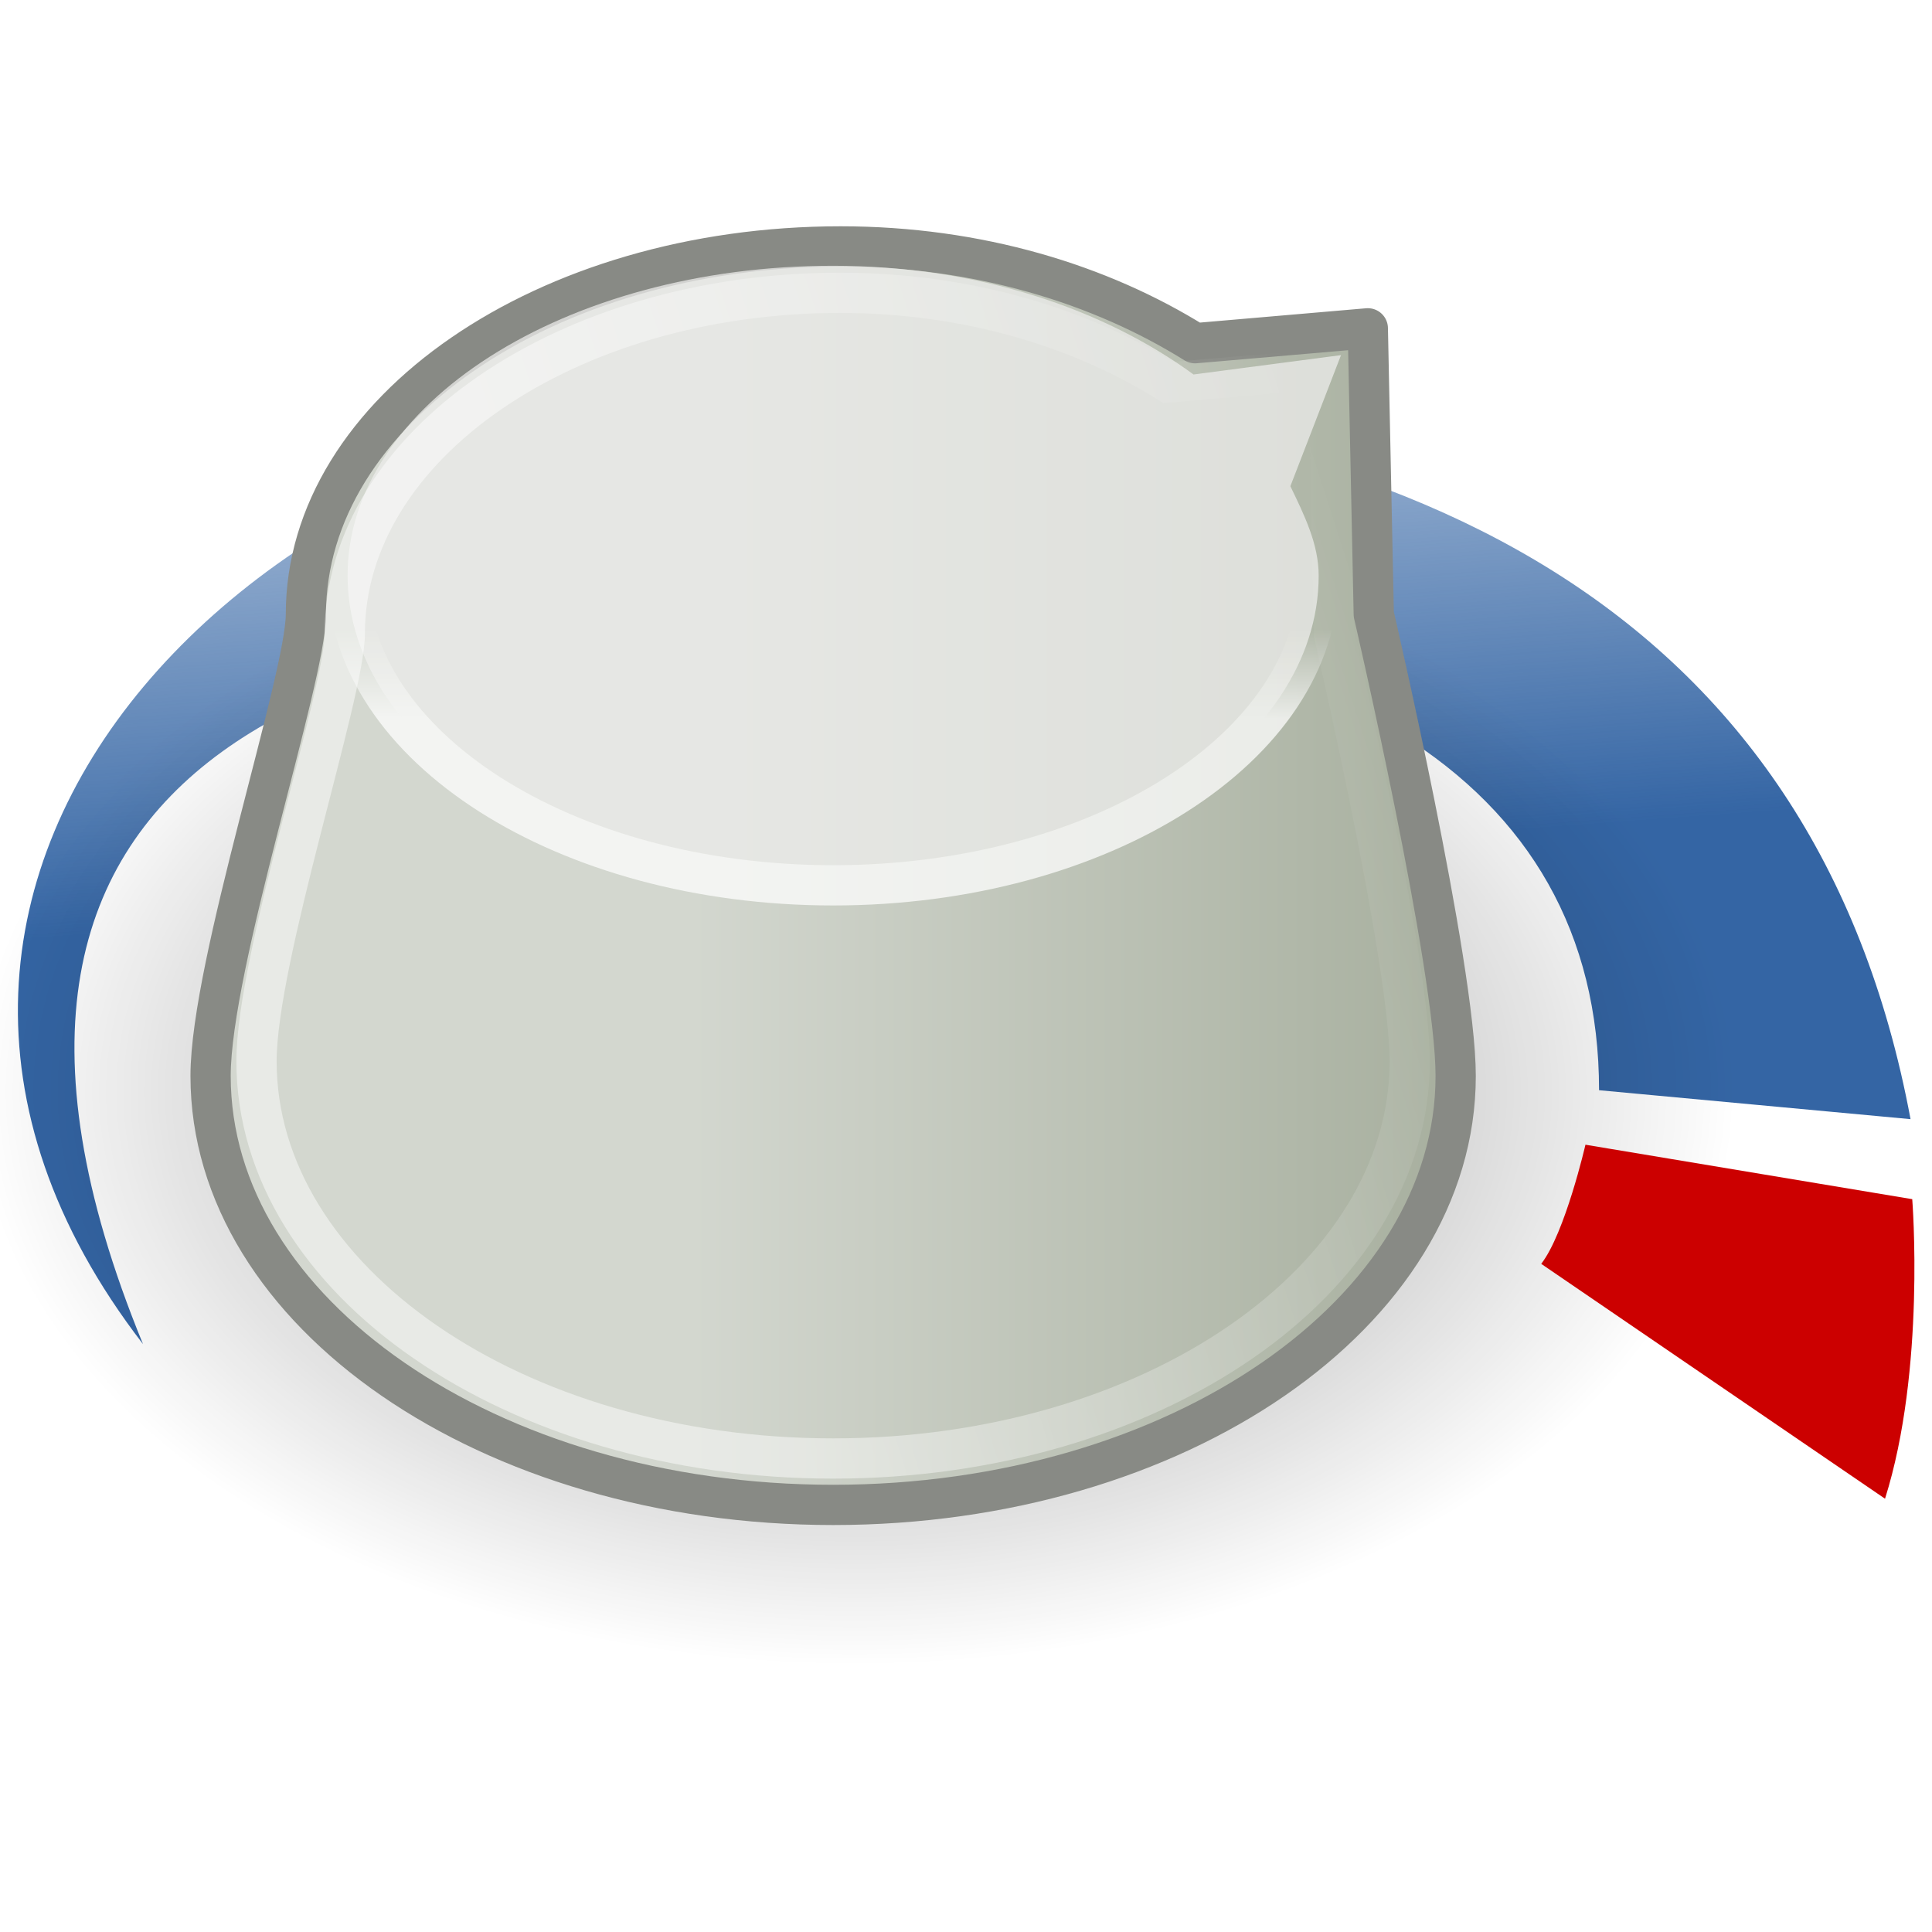
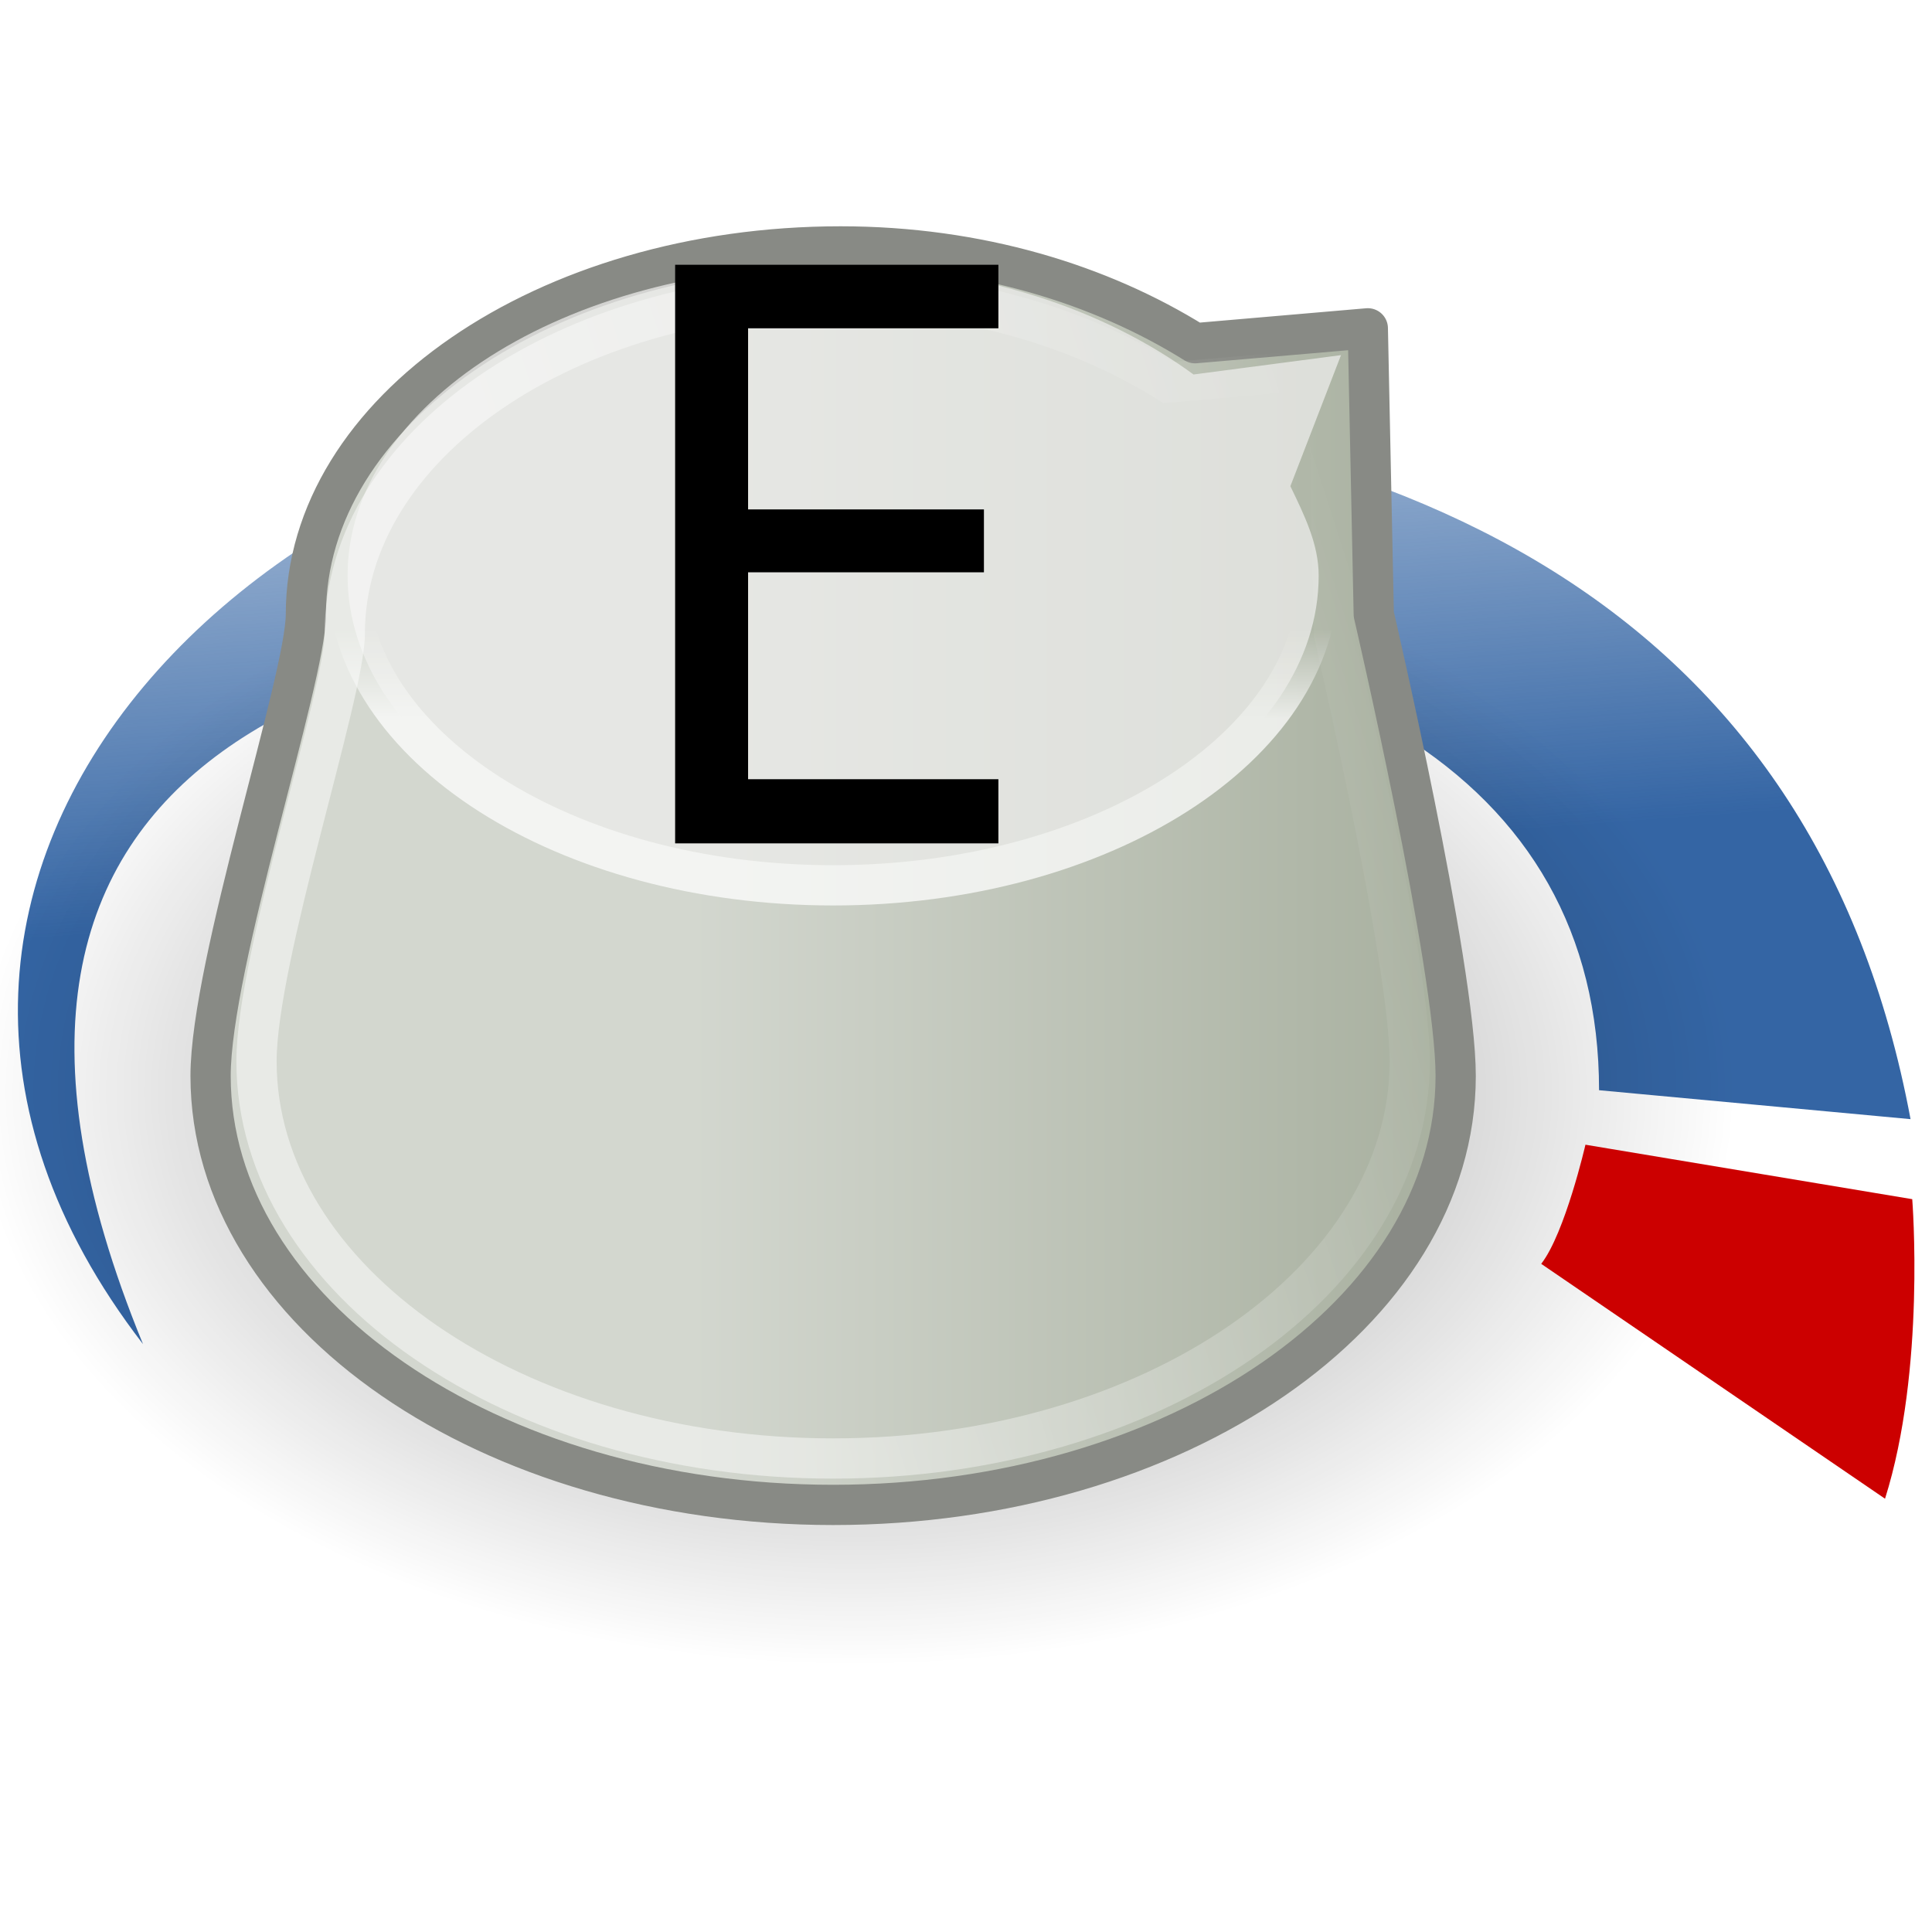
- <svg xmlns="http://www.w3.org/2000/svg" xmlns:xlink="http://www.w3.org/1999/xlink" width="48px" height="48px" id="svg1717">
+ <svg xmlns="http://www.w3.org/2000/svg" xmlns:xlink="http://www.w3.org/1999/xlink" width="48px" height="48px" id="svg1717" version="1.1">
  <defs id="defs1719">
    <linearGradient id="linearGradient2335">
      <stop style="stop-color:#ffffff;stop-opacity:1;" offset="0" id="stop2337" />
      <stop style="stop-color:#ffffff;stop-opacity:0;" offset="1" id="stop2339" />
    </linearGradient>
    <linearGradient id="linearGradient2327">
      <stop style="stop-color:#ffffff;stop-opacity:1;" offset="0" id="stop2329" />
      <stop style="stop-color:#ffffff;stop-opacity:0;" offset="1" id="stop2331" />
    </linearGradient>
    <linearGradient id="linearGradient3574">
      <stop style="stop-color:#3465a4;stop-opacity:1;" offset="0" id="stop3576" />
      <stop style="stop-color:#3465a4;stop-opacity:0;" offset="1" id="stop3578" />
    </linearGradient>
    <linearGradient id="linearGradient3566">
      <stop style="stop-color:#d3d7cf;stop-opacity:1;" offset="0" id="stop3568" />
      <stop style="stop-color:#a6ae9d;stop-opacity:1;" offset="1" id="stop3570" />
    </linearGradient>
    <linearGradient id="linearGradient3558">
      <stop style="stop-color:#000000;stop-opacity:1;" offset="0" id="stop3560" />
      <stop style="stop-color:#000000;stop-opacity:0;" offset="1" id="stop3562" />
    </linearGradient>
    <radialGradient xlink:href="#linearGradient3558" id="radialGradient3564" cx="22.571" cy="30.857" fx="22.571" fy="30.857" r="15.571" gradientTransform="matrix(1,0,0,0.651376,3.763482e-15,10.75754)" gradientUnits="userSpaceOnUse" />
    <linearGradient xlink:href="#linearGradient3566" id="linearGradient3572" x1="19.544" y1="22.641" x2="36.062" y2="22.641" gradientUnits="userSpaceOnUse" gradientTransform="matrix(1.18406,0,0,1.18406,-5.942398,-5.05239)" />
    <linearGradient xlink:href="#linearGradient3574" id="linearGradient3580" x1="22.032" y1="22.782" x2="20.712" y2="4.75" gradientUnits="userSpaceOnUse" gradientTransform="matrix(1.18406,0,0,1.18406,-5.942398,-5.05239)" />
    <linearGradient xlink:href="#linearGradient2327" id="linearGradient2333" x1="17.526" y1="20.397" x2="33.474" y2="15.272" gradientUnits="userSpaceOnUse" gradientTransform="matrix(1.18406,0,0,1.18406,-5.942398,-4.319792)" />
    <linearGradient xlink:href="#linearGradient2335" id="linearGradient2341" x1="23.938" y1="18.725" x2="23.938" y2="16.848" gradientUnits="userSpaceOnUse" gradientTransform="matrix(1.18406,0,0,1.18406,-5.942398,-4.319792)" />
  </defs>
  <g id="layer1">
    <path style="opacity:1;color:#000000;fill:url(#linearGradient3580);fill-opacity:1;fill-rule:nonzero;stroke:none;stroke-width:1;stroke-linecap:round;stroke-linejoin:round;marker:none;marker-start:none;marker-mid:none;marker-end:none;stroke-miterlimit:4;stroke-dasharray:1 1 ;stroke-dashoffset:0;stroke-opacity:1;visibility:visible;display:inline;overflow:visible" d="M 3.553,33.394 C -5.56,21.574 6.913,9.495 20.953,9.833 C 34.992,10.171 45.099,15.119 47.467,27.805 C 47.467,27.805 39.728,27.086 39.728,27.086 C 39.728,19.305 32.804,15.246 21.122,15.246 C 9.107,15.246 -2.627,18.348 3.553,33.394 z " id="path2664" />
    <path style="opacity:0.474;color:#000000;fill:url(#radialGradient3564);fill-opacity:1;fill-rule:nonzero;stroke:none;stroke-width:1;stroke-linecap:round;stroke-linejoin:round;marker:none;marker-start:none;marker-mid:none;marker-end:none;stroke-miterlimit:4;stroke-dasharray:none;stroke-dashoffset:0;stroke-opacity:1;visibility:visible;display:inline;overflow:visible" id="path3556" d="M 38.143 30.857 A 15.571 10.143 0 1 1  7,30.857 A 15.571 10.143 0 1 1  38.143 30.857 z" transform="matrix(1.408115,0,0,1.408115,-10.54085,-16.32385)" />
    <path style="opacity:1;color:#000000;fill:#cc0000;fill-opacity:1;fill-rule:nonzero;stroke:none;stroke-width:1;stroke-linecap:round;stroke-linejoin:round;marker:none;marker-start:none;marker-mid:none;marker-end:none;stroke-miterlimit:4;stroke-dasharray:1 1 ;stroke-dashoffset:0;stroke-opacity:1;visibility:visible;display:inline;overflow:visible" d="M 39.39,28.44 C 39.39,28.44 38.883,30.639 38.291,31.4 L 46.833,37.235 C 47.848,34.022 47.509,29.793 47.509,29.793 L 39.39,28.44 z " id="path3539" />
    <path style="opacity:1;color:#000000;fill:url(#linearGradient3572);fill-opacity:1;fill-rule:nonzero;stroke:#888a85;stroke-width:1;stroke-linecap:round;stroke-linejoin:round;marker:none;marker-start:none;marker-mid:none;marker-end:none;stroke-miterlimit:4;stroke-dasharray:none;stroke-dashoffset:0;stroke-opacity:1;visibility:visible;display:inline;overflow:visible" d="M 20.884,6.122 C 13.554,6.122 7.6,10.22 7.6,15.262 C 7.6,16.856 5.232,23.957 5.232,26.732 C 5.232,32.609 12.155,37.389 20.699,37.389 C 29.242,37.389 36.166,32.609 36.166,26.732 C 36.166,24.022 34.131,15.262 34.131,15.262 L 33.983,8.157 L 29.69,8.527 C 27.343,7.062 24.306,6.122 20.884,6.122 z " id="path3541" />
    <path style="opacity:0.737;color:#000000;fill:#eeeeec;fill-opacity:1;fill-rule:nonzero;stroke:url(#linearGradient2341);stroke-width:1;stroke-linecap:round;stroke-linejoin:round;marker:none;marker-start:none;marker-mid:none;marker-end:none;stroke-miterlimit:4;stroke-dasharray:none;stroke-dashoffset:0;stroke-opacity:1;visibility:visible;display:inline;overflow:visible" d="M 20.699,6.603 C 14.048,6.603 8.636,10.051 8.636,14.3 C 8.636,18.548 14.048,21.996 20.699,21.996 C 27.35,21.996 32.762,18.548 32.762,14.3 C 32.762,13.514 32.402,12.794 32.059,12.079 L 33.317,8.823 L 29.653,9.304 C 27.444,7.689 24.318,6.603 20.699,6.603 z " id="path3545" />
    <path id="path1452" d="M 20.87,7.275 C 14.081,7.275 8.566,11.07 8.566,15.74 C 8.566,17.217 6.373,23.795 6.373,26.365 C 6.373,31.809 12.785,36.236 20.699,36.236 C 28.613,36.236 35.025,31.809 35.025,26.365 C 35.025,23.855 33.14,15.74 33.14,15.74 L 33.003,9.16 L 29.027,9.503 C 26.853,8.145 24.04,7.275 20.87,7.275 z " style="opacity:0.474;color:#000000;fill:none;fill-opacity:1;fill-rule:nonzero;stroke:url(#linearGradient2333);stroke-width:1;stroke-linecap:butt;stroke-linejoin:miter;marker:none;marker-start:none;marker-mid:none;marker-end:none;stroke-miterlimit:4;stroke-dasharray:none;stroke-dashoffset:0;stroke-opacity:1;visibility:visible;display:inline;overflow:visible" />
+     <text xml:space="preserve" style="font-size:20.136px;font-style:normal;font-weight:normal;line-height:125%;letter-spacing:0px;word-spacing:0px;fill:#000000;fill-opacity:1;stroke:none;font-family:Sans" x="14.822" y="20.951" id="text3137">
+       <tspan id="tspan3139" x="14.822" y="20.951" style="font-family:Script MT Bold;-inkscape-font-specification:Script MT Bold">E</tspan>
+     </text>
  </g>
</svg>
